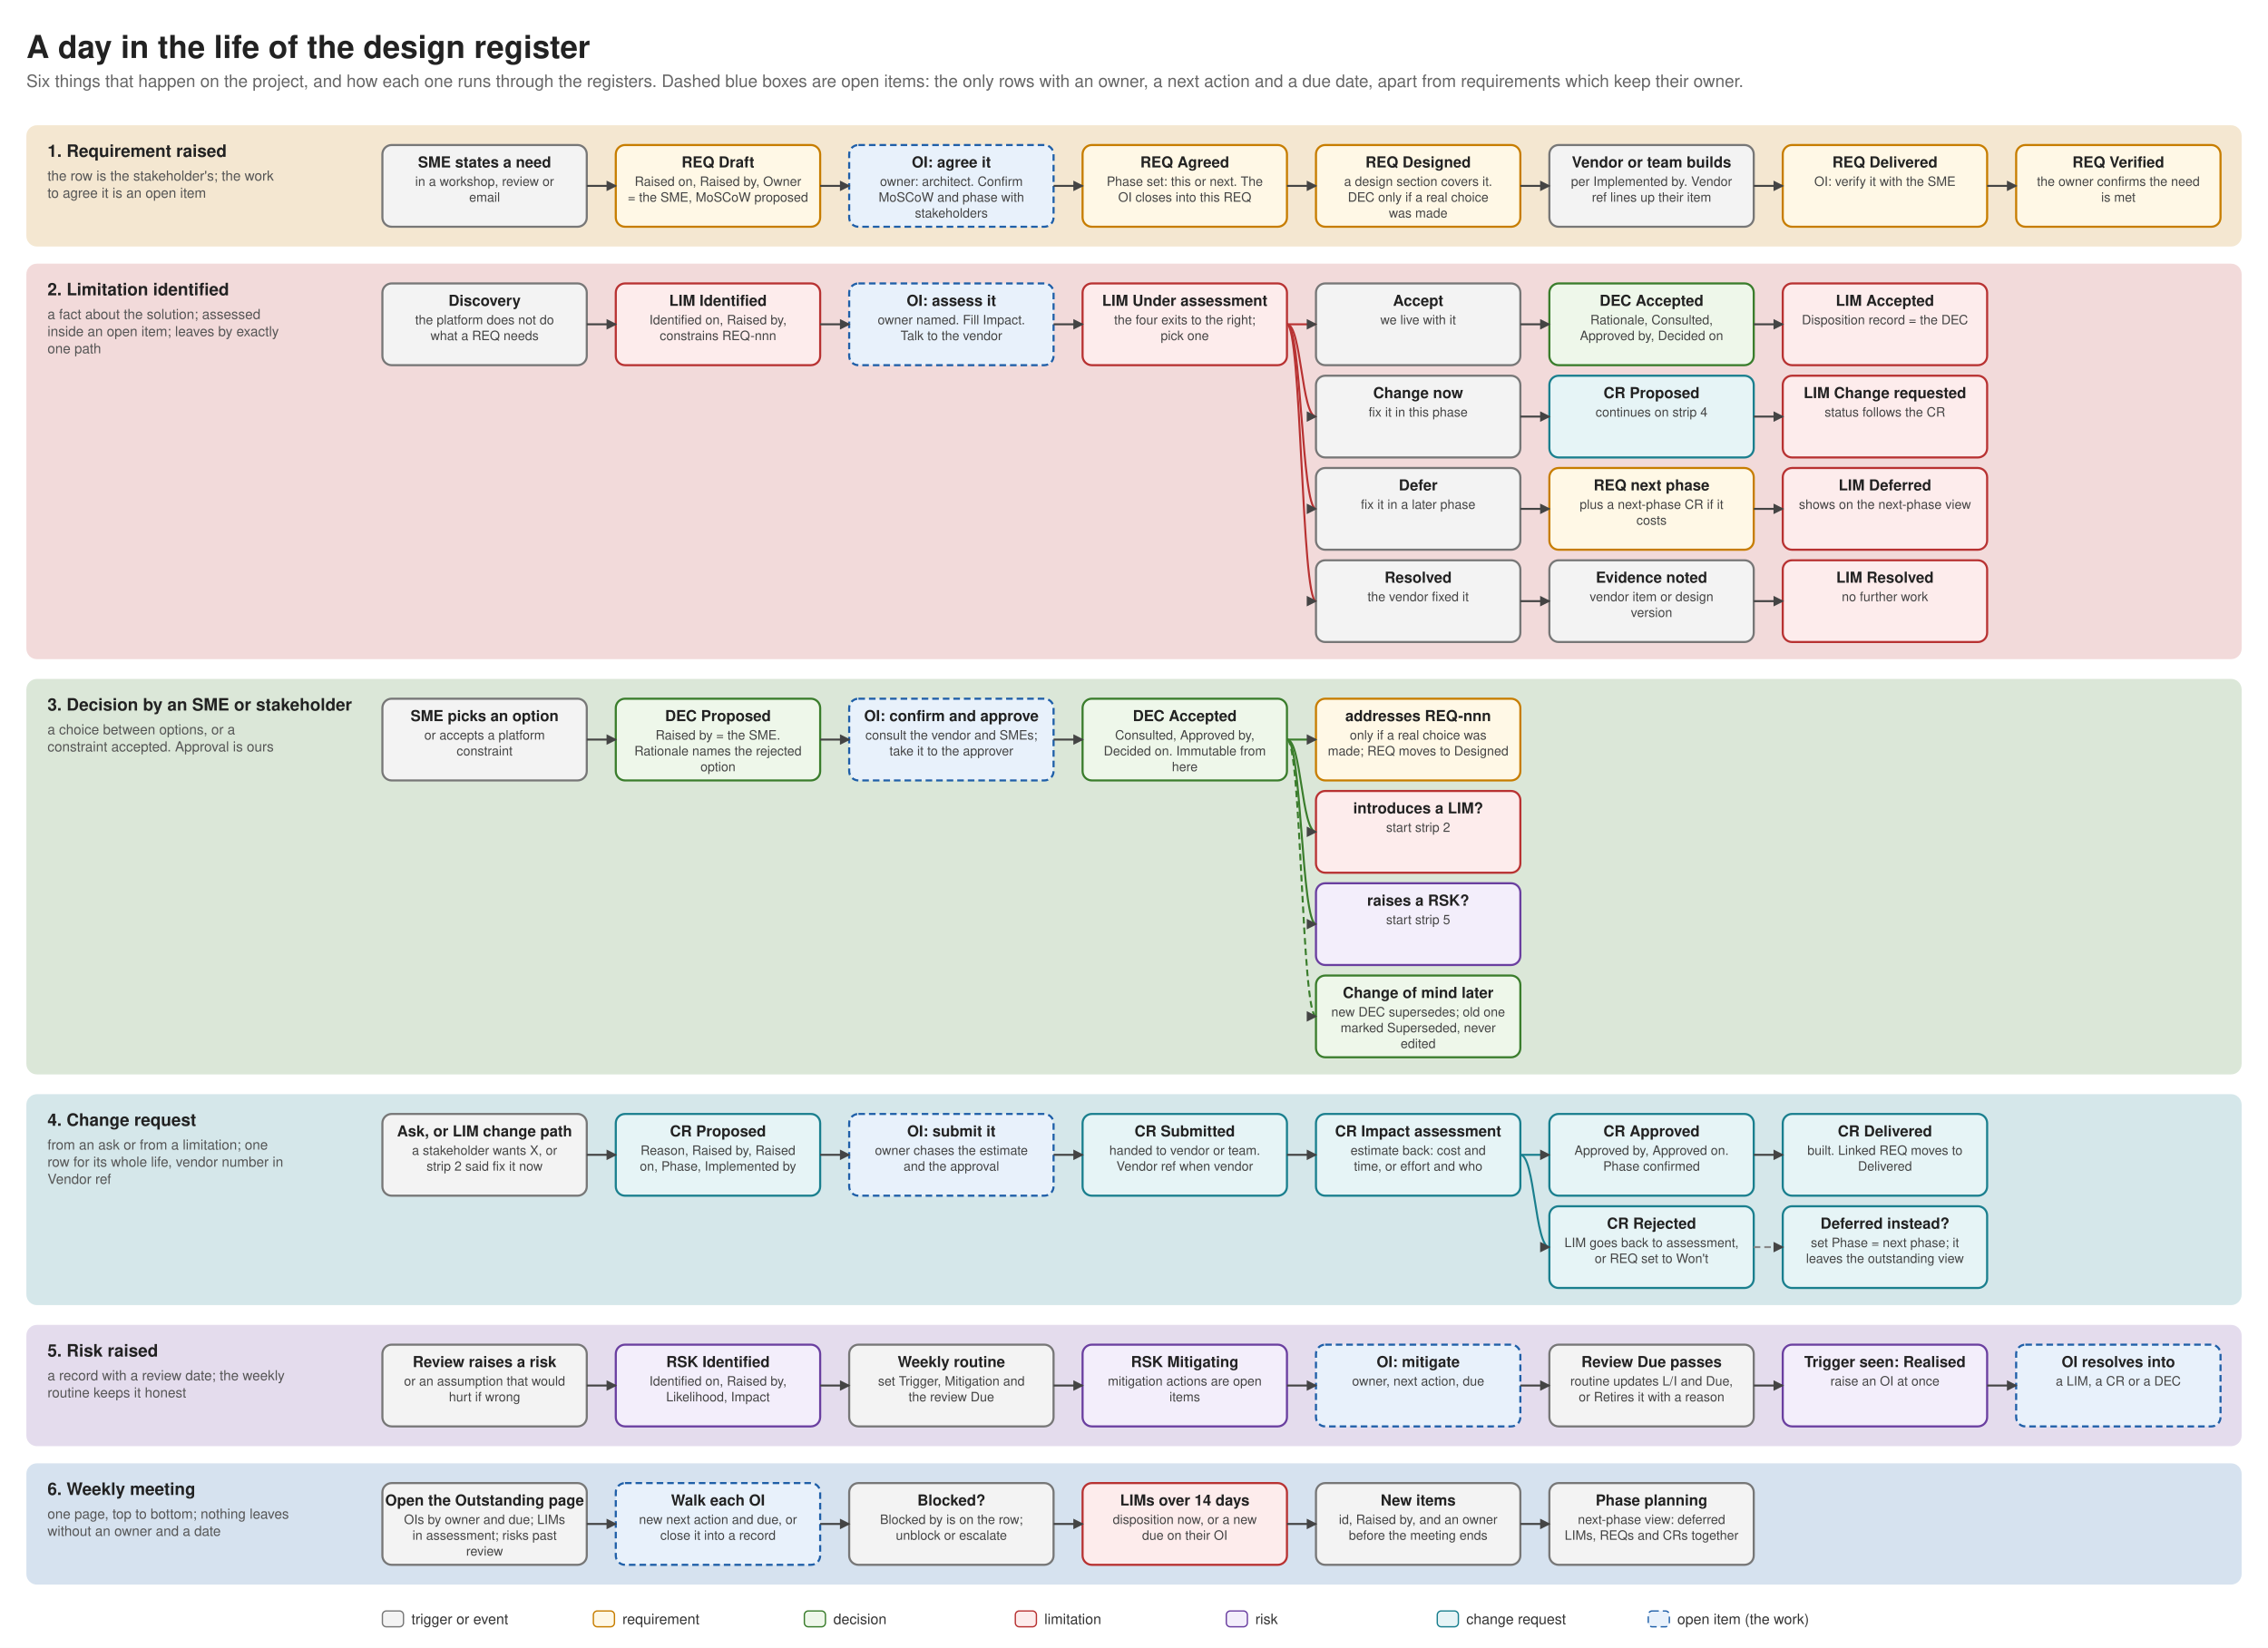
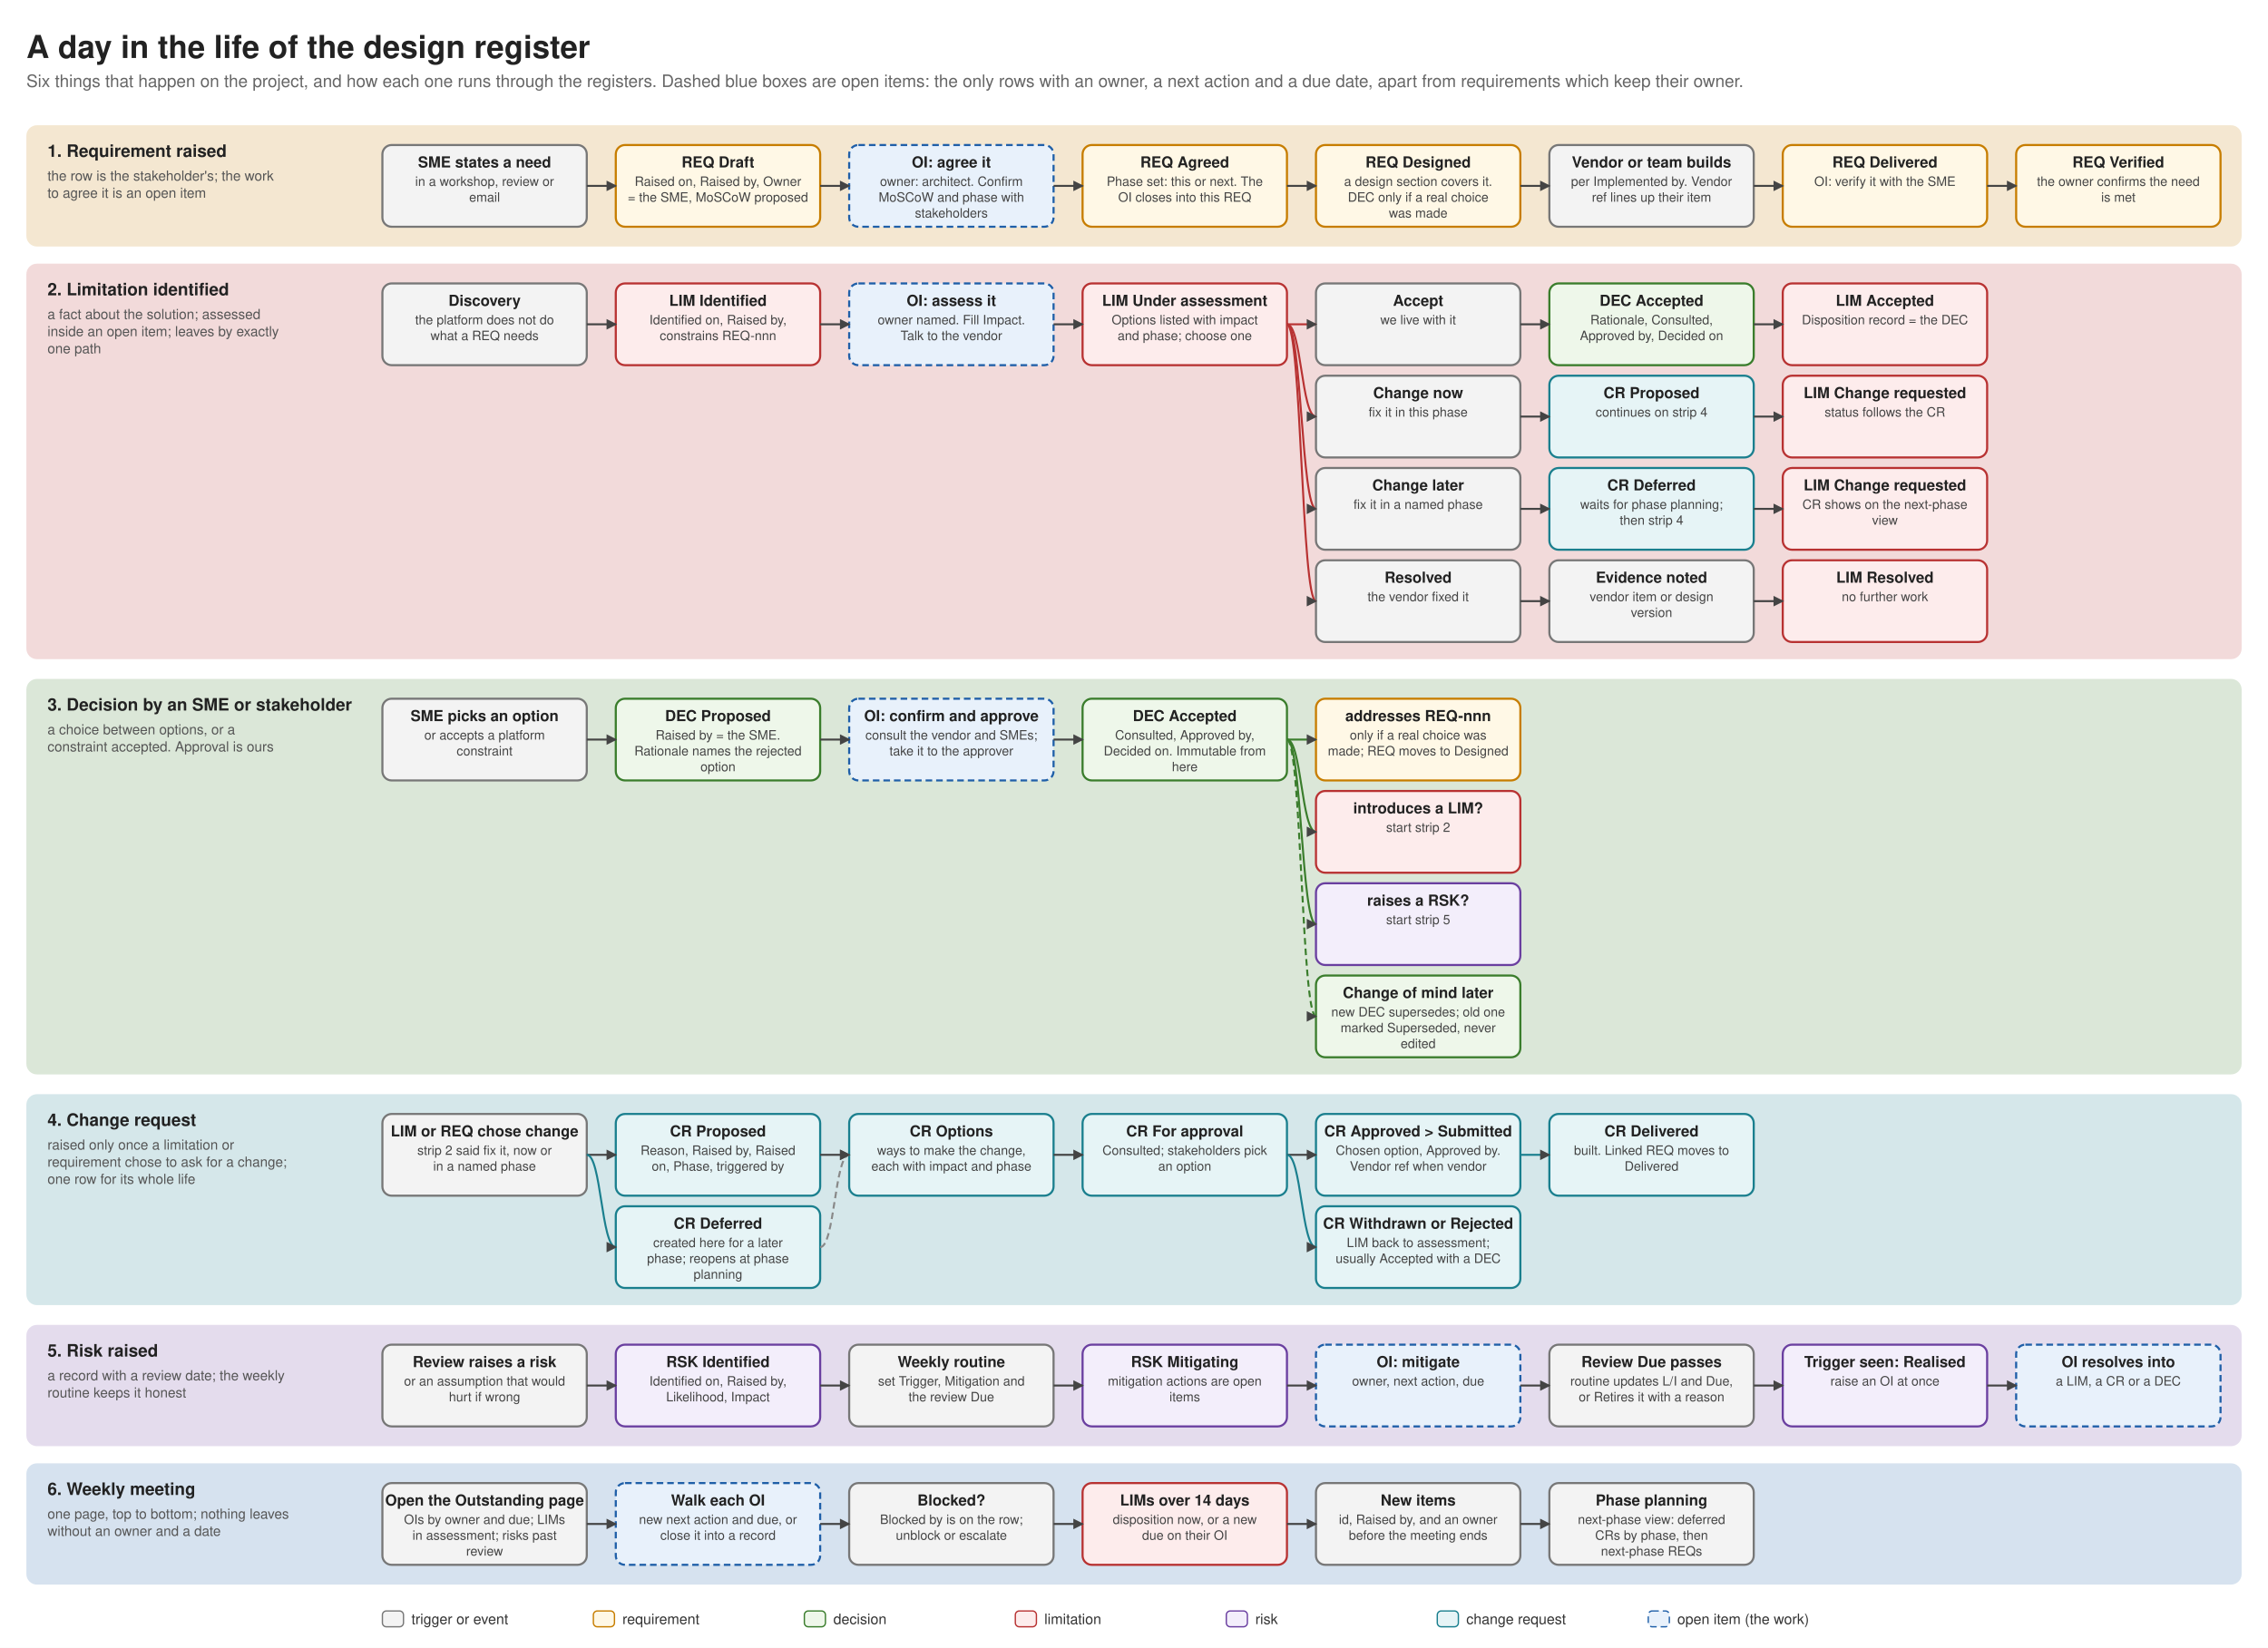
<svg xmlns="http://www.w3.org/2000/svg" width="1720" height="1250" viewBox="0 0 1720 1250" font-family="Helvetica, Arial, sans-serif">
  <defs>
    <marker id="arr" markerWidth="8" markerHeight="8" refX="7" refY="4" orient="auto" markerUnits="userSpaceOnUse">
      <path d="M0,0 L8,4 L0,8 z" fill="#444" />
    </marker>
  </defs>
  <rect width="1720" height="1250" fill="#ffffff" />
  <text x="20" y="44" font-size="24" font-weight="bold" fill="#222">A day in the life of the design register</text>
  <text x="20" y="66" font-size="13" fill="#666">Six things that happen on the project, and how each one runs through the registers. Dashed blue boxes are open items: the only rows with an owner, a next action and a due date, apart from requirements which keep their owner.</text>
  <rect x="20" y="95" width="1680" height="92" rx="8" fill="#c77d00" fill-opacity="0.18" stroke="none" />
  <text x="36" y="119" font-size="13" font-weight="bold" fill="#222">1. Requirement raised</text>
  <text x="36" y="137" font-size="10.5" fill="#555">the row is the stakeholder's; the work</text>
  <text x="36" y="150" font-size="10.5" fill="#555">to agree it is an open item</text>
  <rect x="290" y="110" width="155" height="62" rx="7" fill="#f3f3f3" stroke="#777" stroke-width="1.6" />
  <text x="367.5" y="127" text-anchor="middle" font-size="11.5" font-weight="bold" fill="#222">SME states a need</text>
  <text x="367.5" y="141" text-anchor="middle" font-size="9.8" fill="#444">in a workshop, review or</text>
  <text x="367.5" y="153" text-anchor="middle" font-size="9.8" fill="#444">email</text>
  <rect x="467" y="110" width="155" height="62" rx="7" fill="#fff8e6" stroke="#c77d00" stroke-width="1.6" />
  <text x="544.5" y="127" text-anchor="middle" font-size="11.5" font-weight="bold" fill="#222">REQ Draft</text>
  <text x="544.5" y="141" text-anchor="middle" font-size="9.8" fill="#444">Raised on, Raised by, Owner</text>
  <text x="544.5" y="153" text-anchor="middle" font-size="9.8" fill="#444">= the SME, MoSCoW proposed</text>
  <path d="M445,141.0 L467,141.0" stroke="#444" stroke-width="1.5" fill="none" marker-end="url(#arr)" />
  <rect x="644" y="110" width="155" height="62" rx="7" fill="#e8f1fb" stroke="#1f5fa8" stroke-width="1.6" stroke-dasharray="5,3" />
  <text x="721.5" y="127" text-anchor="middle" font-size="11.5" font-weight="bold" fill="#222">OI: agree it</text>
  <text x="721.5" y="141" text-anchor="middle" font-size="9.8" fill="#444">owner: architect. Confirm</text>
  <text x="721.5" y="153" text-anchor="middle" font-size="9.8" fill="#444">MoSCoW and phase with</text>
  <text x="721.5" y="165" text-anchor="middle" font-size="9.8" fill="#444">stakeholders</text>
  <path d="M622,141.0 L644,141.0" stroke="#444" stroke-width="1.5" fill="none" marker-end="url(#arr)" />
  <rect x="821" y="110" width="155" height="62" rx="7" fill="#fff8e6" stroke="#c77d00" stroke-width="1.6" />
  <text x="898.5" y="127" text-anchor="middle" font-size="11.5" font-weight="bold" fill="#222">REQ Agreed</text>
  <text x="898.5" y="141" text-anchor="middle" font-size="9.8" fill="#444">Phase set: this or next. The</text>
  <text x="898.5" y="153" text-anchor="middle" font-size="9.8" fill="#444">OI closes into this REQ</text>
  <path d="M799,141.0 L821,141.0" stroke="#444" stroke-width="1.5" fill="none" marker-end="url(#arr)" />
  <rect x="998" y="110" width="155" height="62" rx="7" fill="#fff8e6" stroke="#c77d00" stroke-width="1.6" />
  <text x="1075.5" y="127" text-anchor="middle" font-size="11.5" font-weight="bold" fill="#222">REQ Designed</text>
  <text x="1075.5" y="141" text-anchor="middle" font-size="9.8" fill="#444">a design section covers it.</text>
  <text x="1075.5" y="153" text-anchor="middle" font-size="9.8" fill="#444">DEC only if a real choice</text>
  <text x="1075.5" y="165" text-anchor="middle" font-size="9.8" fill="#444">was made</text>
  <path d="M976,141.0 L998,141.0" stroke="#444" stroke-width="1.5" fill="none" marker-end="url(#arr)" />
  <rect x="1175" y="110" width="155" height="62" rx="7" fill="#f3f3f3" stroke="#777" stroke-width="1.6" />
  <text x="1252.5" y="127" text-anchor="middle" font-size="11.5" font-weight="bold" fill="#222">Vendor or team builds</text>
  <text x="1252.5" y="141" text-anchor="middle" font-size="9.8" fill="#444">per Implemented by. Vendor</text>
  <text x="1252.5" y="153" text-anchor="middle" font-size="9.8" fill="#444">ref lines up their item</text>
  <path d="M1153,141.0 L1175,141.0" stroke="#444" stroke-width="1.5" fill="none" marker-end="url(#arr)" />
  <rect x="1352" y="110" width="155" height="62" rx="7" fill="#fff8e6" stroke="#c77d00" stroke-width="1.6" />
  <text x="1429.5" y="127" text-anchor="middle" font-size="11.5" font-weight="bold" fill="#222">REQ Delivered</text>
  <text x="1429.5" y="141" text-anchor="middle" font-size="9.8" fill="#444">OI: verify it with the SME</text>
  <path d="M1330,141.0 L1352,141.0" stroke="#444" stroke-width="1.5" fill="none" marker-end="url(#arr)" />
  <rect x="1529" y="110" width="155" height="62" rx="7" fill="#fff8e6" stroke="#c77d00" stroke-width="1.6" />
  <text x="1606.5" y="127" text-anchor="middle" font-size="11.5" font-weight="bold" fill="#222">REQ Verified</text>
  <text x="1606.5" y="141" text-anchor="middle" font-size="9.8" fill="#444">the owner confirms the need</text>
  <text x="1606.5" y="153" text-anchor="middle" font-size="9.8" fill="#444">is met</text>
  <path d="M1507,141.0 L1529,141.0" stroke="#444" stroke-width="1.5" fill="none" marker-end="url(#arr)" />
  <rect x="20" y="200" width="1680" height="300" rx="8" fill="#b83232" fill-opacity="0.18" stroke="none" />
  <text x="36" y="224" font-size="13" font-weight="bold" fill="#222">2. Limitation identified</text>
  <text x="36" y="242" font-size="10.5" fill="#555">a fact about the solution; assessed</text>
  <text x="36" y="255" font-size="10.5" fill="#555">inside an open item; leaves by exactly</text>
  <text x="36" y="268" font-size="10.5" fill="#555">one path</text>
  <rect x="290" y="215" width="155" height="62" rx="7" fill="#f3f3f3" stroke="#777" stroke-width="1.6" />
  <text x="367.5" y="232" text-anchor="middle" font-size="11.5" font-weight="bold" fill="#222">Discovery</text>
  <text x="367.5" y="246" text-anchor="middle" font-size="9.8" fill="#444">the platform does not do</text>
  <text x="367.5" y="258" text-anchor="middle" font-size="9.8" fill="#444">what a REQ needs</text>
  <rect x="467" y="215" width="155" height="62" rx="7" fill="#fdecec" stroke="#b83232" stroke-width="1.6" />
  <text x="544.5" y="232" text-anchor="middle" font-size="11.5" font-weight="bold" fill="#222">LIM Identified</text>
  <text x="544.5" y="246" text-anchor="middle" font-size="9.8" fill="#444">Identified on, Raised by,</text>
  <text x="544.5" y="258" text-anchor="middle" font-size="9.8" fill="#444">constrains REQ-nnn</text>
  <path d="M445,246.0 L467,246.0" stroke="#444" stroke-width="1.5" fill="none" marker-end="url(#arr)" />
  <rect x="644" y="215" width="155" height="62" rx="7" fill="#e8f1fb" stroke="#1f5fa8" stroke-width="1.6" stroke-dasharray="5,3" />
  <text x="721.5" y="232" text-anchor="middle" font-size="11.5" font-weight="bold" fill="#222">OI: assess it</text>
  <text x="721.5" y="246" text-anchor="middle" font-size="9.8" fill="#444">owner named. Fill Impact.</text>
  <text x="721.5" y="258" text-anchor="middle" font-size="9.8" fill="#444">Talk to the vendor</text>
  <path d="M622,246.0 L644,246.0" stroke="#444" stroke-width="1.5" fill="none" marker-end="url(#arr)" />
  <rect x="821" y="215" width="155" height="62" rx="7" fill="#fdecec" stroke="#b83232" stroke-width="1.6" />
  <text x="898.5" y="232" text-anchor="middle" font-size="11.5" font-weight="bold" fill="#222">LIM Under assessment</text>
-   <text x="898.5" y="246" text-anchor="middle" font-size="9.8" fill="#444">the four exits to the right;</text>
-   <text x="898.5" y="258" text-anchor="middle" font-size="9.8" fill="#444">pick one</text>
+   <text x="898.5" y="246" text-anchor="middle" font-size="9.8" fill="#444">Options listed with impact</text>
+   <text x="898.5" y="258" text-anchor="middle" font-size="9.8" fill="#444">and phase; choose one</text>
  <path d="M799,246.0 L821,246.0" stroke="#444" stroke-width="1.5" fill="none" marker-end="url(#arr)" />
  <rect x="998" y="215" width="155" height="62" rx="7" fill="#f3f3f3" stroke="#777" stroke-width="1.6" />
  <text x="1075.5" y="232" text-anchor="middle" font-size="11.5" font-weight="bold" fill="#222">Accept</text>
  <text x="1075.5" y="246" text-anchor="middle" font-size="9.8" fill="#444">we live with it</text>
  <rect x="1175" y="215" width="155" height="62" rx="7" fill="#eef7ea" stroke="#3a7d2c" stroke-width="1.6" />
  <text x="1252.5" y="232" text-anchor="middle" font-size="11.5" font-weight="bold" fill="#222">DEC Accepted</text>
  <text x="1252.5" y="246" text-anchor="middle" font-size="9.8" fill="#444">Rationale, Consulted,</text>
  <text x="1252.5" y="258" text-anchor="middle" font-size="9.8" fill="#444">Approved by, Decided on</text>
  <rect x="1352" y="215" width="155" height="62" rx="7" fill="#fdecec" stroke="#b83232" stroke-width="1.6" />
  <text x="1429.5" y="232" text-anchor="middle" font-size="11.5" font-weight="bold" fill="#222">LIM Accepted</text>
  <text x="1429.5" y="246" text-anchor="middle" font-size="9.8" fill="#444">Disposition record = the DEC</text>
  <path d="M976,246.0 L998,246.0" stroke="#b83232" stroke-width="1.5" fill="none" marker-end="url(#arr)" />
  <path d="M1153,246.0 L1175,246.0" stroke="#444" stroke-width="1.5" fill="none" marker-end="url(#arr)" />
  <path d="M1330,246.0 L1352,246.0" stroke="#444" stroke-width="1.5" fill="none" marker-end="url(#arr)" />
  <rect x="998" y="285" width="155" height="62" rx="7" fill="#f3f3f3" stroke="#777" stroke-width="1.6" />
  <text x="1075.5" y="302" text-anchor="middle" font-size="11.5" font-weight="bold" fill="#222">Change now</text>
  <text x="1075.5" y="316" text-anchor="middle" font-size="9.8" fill="#444">fix it in this phase</text>
  <rect x="1175" y="285" width="155" height="62" rx="7" fill="#e6f4f6" stroke="#1a7f8e" stroke-width="1.6" />
  <text x="1252.5" y="302" text-anchor="middle" font-size="11.5" font-weight="bold" fill="#222">CR Proposed</text>
  <text x="1252.5" y="316" text-anchor="middle" font-size="9.8" fill="#444">continues on strip 4</text>
  <rect x="1352" y="285" width="155" height="62" rx="7" fill="#fdecec" stroke="#b83232" stroke-width="1.6" />
  <text x="1429.5" y="302" text-anchor="middle" font-size="11.5" font-weight="bold" fill="#222">LIM Change requested</text>
  <text x="1429.5" y="316" text-anchor="middle" font-size="9.8" fill="#444">status follows the CR</text>
  <path d="M976,246.0 C987.0,246.0 987.0,316.0 998,316.0" stroke="#b83232" stroke-width="1.5" fill="none" marker-end="url(#arr)" />
  <path d="M1153,316.0 L1175,316.0" stroke="#444" stroke-width="1.5" fill="none" marker-end="url(#arr)" />
  <path d="M1330,316.0 L1352,316.0" stroke="#444" stroke-width="1.5" fill="none" marker-end="url(#arr)" />
  <rect x="998" y="355" width="155" height="62" rx="7" fill="#f3f3f3" stroke="#777" stroke-width="1.6" />
-   <text x="1075.5" y="372" text-anchor="middle" font-size="11.5" font-weight="bold" fill="#222">Defer</text>
-   <text x="1075.5" y="386" text-anchor="middle" font-size="9.8" fill="#444">fix it in a later phase</text>
-   <rect x="1175" y="355" width="155" height="62" rx="7" fill="#fff8e6" stroke="#c77d00" stroke-width="1.6" />
-   <text x="1252.5" y="372" text-anchor="middle" font-size="11.5" font-weight="bold" fill="#222">REQ next phase</text>
-   <text x="1252.5" y="386" text-anchor="middle" font-size="9.8" fill="#444">plus a next-phase CR if it</text>
-   <text x="1252.5" y="398" text-anchor="middle" font-size="9.8" fill="#444">costs</text>
+   <text x="1075.5" y="372" text-anchor="middle" font-size="11.5" font-weight="bold" fill="#222">Change later</text>
+   <text x="1075.5" y="386" text-anchor="middle" font-size="9.8" fill="#444">fix it in a named phase</text>
+   <rect x="1175" y="355" width="155" height="62" rx="7" fill="#e6f4f6" stroke="#1a7f8e" stroke-width="1.6" />
+   <text x="1252.5" y="372" text-anchor="middle" font-size="11.5" font-weight="bold" fill="#222">CR Deferred</text>
+   <text x="1252.5" y="386" text-anchor="middle" font-size="9.8" fill="#444">waits for phase planning;</text>
+   <text x="1252.5" y="398" text-anchor="middle" font-size="9.8" fill="#444">then strip 4</text>
  <rect x="1352" y="355" width="155" height="62" rx="7" fill="#fdecec" stroke="#b83232" stroke-width="1.6" />
-   <text x="1429.5" y="372" text-anchor="middle" font-size="11.5" font-weight="bold" fill="#222">LIM Deferred</text>
-   <text x="1429.5" y="386" text-anchor="middle" font-size="9.8" fill="#444">shows on the next-phase view</text>
+   <text x="1429.5" y="372" text-anchor="middle" font-size="11.5" font-weight="bold" fill="#222">LIM Change requested</text>
+   <text x="1429.5" y="386" text-anchor="middle" font-size="9.8" fill="#444">CR shows on the next-phase</text>
+   <text x="1429.5" y="398" text-anchor="middle" font-size="9.8" fill="#444">view</text>
  <path d="M976,246.0 C987.0,246.0 987.0,386.0 998,386.0" stroke="#b83232" stroke-width="1.5" fill="none" marker-end="url(#arr)" />
  <path d="M1153,386.0 L1175,386.0" stroke="#444" stroke-width="1.5" fill="none" marker-end="url(#arr)" />
  <path d="M1330,386.0 L1352,386.0" stroke="#444" stroke-width="1.5" fill="none" marker-end="url(#arr)" />
  <rect x="998" y="425" width="155" height="62" rx="7" fill="#f3f3f3" stroke="#777" stroke-width="1.6" />
  <text x="1075.5" y="442" text-anchor="middle" font-size="11.5" font-weight="bold" fill="#222">Resolved</text>
  <text x="1075.5" y="456" text-anchor="middle" font-size="9.8" fill="#444">the vendor fixed it</text>
  <rect x="1175" y="425" width="155" height="62" rx="7" fill="#f3f3f3" stroke="#777" stroke-width="1.6" />
  <text x="1252.5" y="442" text-anchor="middle" font-size="11.5" font-weight="bold" fill="#222">Evidence noted</text>
  <text x="1252.5" y="456" text-anchor="middle" font-size="9.8" fill="#444">vendor item or design</text>
  <text x="1252.5" y="468" text-anchor="middle" font-size="9.8" fill="#444">version</text>
  <rect x="1352" y="425" width="155" height="62" rx="7" fill="#fdecec" stroke="#b83232" stroke-width="1.6" />
  <text x="1429.5" y="442" text-anchor="middle" font-size="11.5" font-weight="bold" fill="#222">LIM Resolved</text>
  <text x="1429.5" y="456" text-anchor="middle" font-size="9.8" fill="#444">no further work</text>
  <path d="M976,246.0 C987.0,246.0 987.0,456.0 998,456.0" stroke="#b83232" stroke-width="1.5" fill="none" marker-end="url(#arr)" />
  <path d="M1153,456.0 L1175,456.0" stroke="#444" stroke-width="1.5" fill="none" marker-end="url(#arr)" />
  <path d="M1330,456.0 L1352,456.0" stroke="#444" stroke-width="1.5" fill="none" marker-end="url(#arr)" />
  <rect x="20" y="515" width="1680" height="300" rx="8" fill="#3a7d2c" fill-opacity="0.18" stroke="none" />
  <text x="36" y="539" font-size="13" font-weight="bold" fill="#222">3. Decision by an SME or stakeholder</text>
  <text x="36" y="557" font-size="10.5" fill="#555">a choice between options, or a</text>
  <text x="36" y="570" font-size="10.5" fill="#555">constraint accepted. Approval is ours</text>
  <rect x="290" y="530" width="155" height="62" rx="7" fill="#f3f3f3" stroke="#777" stroke-width="1.6" />
  <text x="367.5" y="547" text-anchor="middle" font-size="11.5" font-weight="bold" fill="#222">SME picks an option</text>
  <text x="367.5" y="561" text-anchor="middle" font-size="9.8" fill="#444">or accepts a platform</text>
  <text x="367.5" y="573" text-anchor="middle" font-size="9.8" fill="#444">constraint</text>
  <rect x="467" y="530" width="155" height="62" rx="7" fill="#eef7ea" stroke="#3a7d2c" stroke-width="1.6" />
  <text x="544.5" y="547" text-anchor="middle" font-size="11.5" font-weight="bold" fill="#222">DEC Proposed</text>
  <text x="544.5" y="561" text-anchor="middle" font-size="9.8" fill="#444">Raised by = the SME.</text>
  <text x="544.5" y="573" text-anchor="middle" font-size="9.8" fill="#444">Rationale names the rejected</text>
  <text x="544.5" y="585" text-anchor="middle" font-size="9.8" fill="#444">option</text>
  <path d="M445,561.0 L467,561.0" stroke="#444" stroke-width="1.5" fill="none" marker-end="url(#arr)" />
  <rect x="644" y="530" width="155" height="62" rx="7" fill="#e8f1fb" stroke="#1f5fa8" stroke-width="1.6" stroke-dasharray="5,3" />
  <text x="721.5" y="547" text-anchor="middle" font-size="11.5" font-weight="bold" fill="#222">OI: confirm and approve</text>
  <text x="721.5" y="561" text-anchor="middle" font-size="9.8" fill="#444">consult the vendor and SMEs;</text>
  <text x="721.5" y="573" text-anchor="middle" font-size="9.8" fill="#444">take it to the approver</text>
  <path d="M622,561.0 L644,561.0" stroke="#444" stroke-width="1.5" fill="none" marker-end="url(#arr)" />
  <rect x="821" y="530" width="155" height="62" rx="7" fill="#eef7ea" stroke="#3a7d2c" stroke-width="1.6" />
  <text x="898.5" y="547" text-anchor="middle" font-size="11.5" font-weight="bold" fill="#222">DEC Accepted</text>
  <text x="898.5" y="561" text-anchor="middle" font-size="9.8" fill="#444">Consulted, Approved by,</text>
  <text x="898.5" y="573" text-anchor="middle" font-size="9.8" fill="#444">Decided on. Immutable from</text>
  <text x="898.5" y="585" text-anchor="middle" font-size="9.8" fill="#444">here</text>
  <path d="M799,561.0 L821,561.0" stroke="#444" stroke-width="1.5" fill="none" marker-end="url(#arr)" />
  <rect x="998" y="530" width="155" height="62" rx="7" fill="#fff8e6" stroke="#c77d00" stroke-width="1.6" />
  <text x="1075.5" y="547" text-anchor="middle" font-size="11.5" font-weight="bold" fill="#222">addresses REQ-nnn</text>
  <text x="1075.5" y="561" text-anchor="middle" font-size="9.8" fill="#444">only if a real choice was</text>
  <text x="1075.5" y="573" text-anchor="middle" font-size="9.8" fill="#444">made; REQ moves to Designed</text>
  <path d="M976,561.0 L998,561.0" stroke="#3a7d2c" stroke-width="1.5" fill="none" marker-end="url(#arr)" />
  <rect x="998" y="600" width="155" height="62" rx="7" fill="#fdecec" stroke="#b83232" stroke-width="1.6" />
  <text x="1075.5" y="617" text-anchor="middle" font-size="11.5" font-weight="bold" fill="#222">introduces a LIM?</text>
  <text x="1075.5" y="631" text-anchor="middle" font-size="9.8" fill="#444">start strip 2</text>
  <path d="M976,561.0 C987.0,561.0 987.0,631.0 998,631.0" stroke="#3a7d2c" stroke-width="1.5" fill="none" marker-end="url(#arr)" />
  <rect x="998" y="670" width="155" height="62" rx="7" fill="#f3eefb" stroke="#6a3fa0" stroke-width="1.6" />
  <text x="1075.5" y="687" text-anchor="middle" font-size="11.5" font-weight="bold" fill="#222">raises a RSK?</text>
  <text x="1075.5" y="701" text-anchor="middle" font-size="9.8" fill="#444">start strip 5</text>
  <path d="M976,561.0 C987.0,561.0 987.0,701.0 998,701.0" stroke="#3a7d2c" stroke-width="1.5" fill="none" marker-end="url(#arr)" />
  <rect x="998" y="740" width="155" height="62" rx="7" fill="#eef7ea" stroke="#3a7d2c" stroke-width="1.6" />
  <text x="1075.5" y="757" text-anchor="middle" font-size="11.5" font-weight="bold" fill="#222">Change of mind later</text>
  <text x="1075.5" y="771" text-anchor="middle" font-size="9.8" fill="#444">new DEC supersedes; old one</text>
  <text x="1075.5" y="783" text-anchor="middle" font-size="9.8" fill="#444">marked Superseded, never</text>
  <text x="1075.5" y="795" text-anchor="middle" font-size="9.8" fill="#444">edited</text>
  <path d="M976,561.0 C987.0,561.0 987.0,771.0 998,771.0" stroke="#3a7d2c" stroke-width="1.5" fill="none" stroke-dasharray="5,3" marker-end="url(#arr)" />
  <rect x="20" y="830" width="1680" height="160" rx="8" fill="#1a7f8e" fill-opacity="0.18" stroke="none" />
  <text x="36" y="854" font-size="13" font-weight="bold" fill="#222">4. Change request</text>
-   <text x="36" y="872" font-size="10.5" fill="#555">from an ask or from a limitation; one</text>
-   <text x="36" y="885" font-size="10.5" fill="#555">row for its whole life, vendor number in</text>
-   <text x="36" y="898" font-size="10.5" fill="#555">Vendor ref</text>
+   <text x="36" y="872" font-size="10.5" fill="#555">raised only once a limitation or</text>
+   <text x="36" y="885" font-size="10.5" fill="#555">requirement chose to ask for a change;</text>
+   <text x="36" y="898" font-size="10.5" fill="#555">one row for its whole life</text>
  <rect x="290" y="845" width="155" height="62" rx="7" fill="#f3f3f3" stroke="#777" stroke-width="1.6" />
-   <text x="367.5" y="862" text-anchor="middle" font-size="11.5" font-weight="bold" fill="#222">Ask, or LIM change path</text>
-   <text x="367.5" y="876" text-anchor="middle" font-size="9.8" fill="#444">a stakeholder wants X, or</text>
-   <text x="367.5" y="888" text-anchor="middle" font-size="9.8" fill="#444">strip 2 said fix it now</text>
+   <text x="367.5" y="862" text-anchor="middle" font-size="11.5" font-weight="bold" fill="#222">LIM or REQ chose change</text>
+   <text x="367.5" y="876" text-anchor="middle" font-size="9.8" fill="#444">strip 2 said fix it, now or</text>
+   <text x="367.5" y="888" text-anchor="middle" font-size="9.8" fill="#444">in a named phase</text>
  <rect x="467" y="845" width="155" height="62" rx="7" fill="#e6f4f6" stroke="#1a7f8e" stroke-width="1.6" />
  <text x="544.5" y="862" text-anchor="middle" font-size="11.5" font-weight="bold" fill="#222">CR Proposed</text>
  <text x="544.5" y="876" text-anchor="middle" font-size="9.8" fill="#444">Reason, Raised by, Raised</text>
-   <text x="544.5" y="888" text-anchor="middle" font-size="9.8" fill="#444">on, Phase, Implemented by</text>
+   <text x="544.5" y="888" text-anchor="middle" font-size="9.8" fill="#444">on, Phase, triggered by</text>
  <path d="M445,876.0 L467,876.0" stroke="#444" stroke-width="1.5" fill="none" marker-end="url(#arr)" />
-   <rect x="644" y="845" width="155" height="62" rx="7" fill="#e8f1fb" stroke="#1f5fa8" stroke-width="1.6" stroke-dasharray="5,3" />
-   <text x="721.5" y="862" text-anchor="middle" font-size="11.5" font-weight="bold" fill="#222">OI: submit it</text>
-   <text x="721.5" y="876" text-anchor="middle" font-size="9.8" fill="#444">owner chases the estimate</text>
-   <text x="721.5" y="888" text-anchor="middle" font-size="9.8" fill="#444">and the approval</text>
+   <rect x="644" y="845" width="155" height="62" rx="7" fill="#e6f4f6" stroke="#1a7f8e" stroke-width="1.6" />
+   <text x="721.5" y="862" text-anchor="middle" font-size="11.5" font-weight="bold" fill="#222">CR Options</text>
+   <text x="721.5" y="876" text-anchor="middle" font-size="9.8" fill="#444">ways to make the change,</text>
+   <text x="721.5" y="888" text-anchor="middle" font-size="9.8" fill="#444">each with impact and phase</text>
  <path d="M622,876.0 L644,876.0" stroke="#444" stroke-width="1.5" fill="none" marker-end="url(#arr)" />
  <rect x="821" y="845" width="155" height="62" rx="7" fill="#e6f4f6" stroke="#1a7f8e" stroke-width="1.6" />
-   <text x="898.5" y="862" text-anchor="middle" font-size="11.5" font-weight="bold" fill="#222">CR Submitted</text>
-   <text x="898.5" y="876" text-anchor="middle" font-size="9.8" fill="#444">handed to vendor or team.</text>
-   <text x="898.5" y="888" text-anchor="middle" font-size="9.8" fill="#444">Vendor ref when vendor</text>
+   <text x="898.5" y="862" text-anchor="middle" font-size="11.5" font-weight="bold" fill="#222">CR For approval</text>
+   <text x="898.5" y="876" text-anchor="middle" font-size="9.8" fill="#444">Consulted; stakeholders pick</text>
+   <text x="898.5" y="888" text-anchor="middle" font-size="9.8" fill="#444">an option</text>
  <path d="M799,876.0 L821,876.0" stroke="#444" stroke-width="1.5" fill="none" marker-end="url(#arr)" />
  <rect x="998" y="845" width="155" height="62" rx="7" fill="#e6f4f6" stroke="#1a7f8e" stroke-width="1.6" />
-   <text x="1075.5" y="862" text-anchor="middle" font-size="11.5" font-weight="bold" fill="#222">CR Impact assessment</text>
-   <text x="1075.5" y="876" text-anchor="middle" font-size="9.8" fill="#444">estimate back: cost and</text>
-   <text x="1075.5" y="888" text-anchor="middle" font-size="9.8" fill="#444">time, or effort and who</text>
+   <text x="1075.5" y="862" text-anchor="middle" font-size="11.5" font-weight="bold" fill="#222">CR Approved &gt; Submitted</text>
+   <text x="1075.5" y="876" text-anchor="middle" font-size="9.8" fill="#444">Chosen option, Approved by.</text>
+   <text x="1075.5" y="888" text-anchor="middle" font-size="9.8" fill="#444">Vendor ref when vendor</text>
  <path d="M976,876.0 L998,876.0" stroke="#444" stroke-width="1.5" fill="none" marker-end="url(#arr)" />
  <rect x="1175" y="845" width="155" height="62" rx="7" fill="#e6f4f6" stroke="#1a7f8e" stroke-width="1.6" />
-   <text x="1252.5" y="862" text-anchor="middle" font-size="11.5" font-weight="bold" fill="#222">CR Approved</text>
-   <text x="1252.5" y="876" text-anchor="middle" font-size="9.8" fill="#444">Approved by, Approved on.</text>
-   <text x="1252.5" y="888" text-anchor="middle" font-size="9.8" fill="#444">Phase confirmed</text>
+   <text x="1252.5" y="862" text-anchor="middle" font-size="11.5" font-weight="bold" fill="#222">CR Delivered</text>
+   <text x="1252.5" y="876" text-anchor="middle" font-size="9.8" fill="#444">built. Linked REQ moves to</text>
+   <text x="1252.5" y="888" text-anchor="middle" font-size="9.8" fill="#444">Delivered</text>
  <path d="M1153,876.0 L1175,876.0" stroke="#1a7f8e" stroke-width="1.5" fill="none" marker-end="url(#arr)" />
-   <rect x="1352" y="845" width="155" height="62" rx="7" fill="#e6f4f6" stroke="#1a7f8e" stroke-width="1.6" />
-   <text x="1429.5" y="862" text-anchor="middle" font-size="11.5" font-weight="bold" fill="#222">CR Delivered</text>
-   <text x="1429.5" y="876" text-anchor="middle" font-size="9.8" fill="#444">built. Linked REQ moves to</text>
-   <text x="1429.5" y="888" text-anchor="middle" font-size="9.8" fill="#444">Delivered</text>
-   <path d="M1330,876.0 L1352,876.0" stroke="#444" stroke-width="1.5" fill="none" marker-end="url(#arr)" />
-   <rect x="1175" y="915" width="155" height="62" rx="7" fill="#e6f4f6" stroke="#1a7f8e" stroke-width="1.6" />
-   <text x="1252.5" y="932" text-anchor="middle" font-size="11.5" font-weight="bold" fill="#222">CR Rejected</text>
-   <text x="1252.5" y="946" text-anchor="middle" font-size="9.8" fill="#444">LIM goes back to assessment,</text>
-   <text x="1252.5" y="958" text-anchor="middle" font-size="9.8" fill="#444">or REQ set to Won't</text>
-   <path d="M1153,876.0 C1164.0,876.0 1164.0,946.0 1175,946.0" stroke="#1a7f8e" stroke-width="1.5" fill="none" marker-end="url(#arr)" />
-   <rect x="1352" y="915" width="155" height="62" rx="7" fill="#e6f4f6" stroke="#1a7f8e" stroke-width="1.6" />
-   <text x="1429.5" y="932" text-anchor="middle" font-size="11.5" font-weight="bold" fill="#222">Deferred instead?</text>
-   <text x="1429.5" y="946" text-anchor="middle" font-size="9.8" fill="#444">set Phase = next phase; it</text>
-   <text x="1429.5" y="958" text-anchor="middle" font-size="9.8" fill="#444">leaves the outstanding view</text>
-   <path d="M1330,946.0 L1352,946.0" stroke="#888" stroke-width="1.5" fill="none" stroke-dasharray="5,3" marker-end="url(#arr)" />
+   <rect x="467" y="915" width="155" height="62" rx="7" fill="#e6f4f6" stroke="#1a7f8e" stroke-width="1.6" />
+   <text x="544.5" y="932" text-anchor="middle" font-size="11.5" font-weight="bold" fill="#222">CR Deferred</text>
+   <text x="544.5" y="946" text-anchor="middle" font-size="9.8" fill="#444">created here for a later</text>
+   <text x="544.5" y="958" text-anchor="middle" font-size="9.8" fill="#444">phase; reopens at phase</text>
+   <text x="544.5" y="970" text-anchor="middle" font-size="9.8" fill="#444">planning</text>
+   <path d="M445,876.0 C456.0,876.0 456.0,946.0 467,946.0" stroke="#1a7f8e" stroke-width="1.5" fill="none" marker-end="url(#arr)" />
+   <path d="M622,946.0 C633.0,946.0 633.0,876.0 644,876.0" stroke="#888" stroke-width="1.5" fill="none" stroke-dasharray="5,3" marker-end="url(#arr)" />
+   <rect x="998" y="915" width="155" height="62" rx="7" fill="#e6f4f6" stroke="#1a7f8e" stroke-width="1.6" />
+   <text x="1075.5" y="932" text-anchor="middle" font-size="11.5" font-weight="bold" fill="#222">CR Withdrawn or Rejected</text>
+   <text x="1075.5" y="946" text-anchor="middle" font-size="9.8" fill="#444">LIM back to assessment;</text>
+   <text x="1075.5" y="958" text-anchor="middle" font-size="9.8" fill="#444">usually Accepted with a DEC</text>
+   <path d="M976,876.0 C987.0,876.0 987.0,946.0 998,946.0" stroke="#1a7f8e" stroke-width="1.5" fill="none" marker-end="url(#arr)" />
  <rect x="20" y="1005" width="1680" height="92" rx="8" fill="#6a3fa0" fill-opacity="0.18" stroke="none" />
  <text x="36" y="1029" font-size="13" font-weight="bold" fill="#222">5. Risk raised</text>
  <text x="36" y="1047" font-size="10.5" fill="#555">a record with a review date; the weekly</text>
  <text x="36" y="1060" font-size="10.5" fill="#555">routine keeps it honest</text>
  <rect x="290" y="1020" width="155" height="62" rx="7" fill="#f3f3f3" stroke="#777" stroke-width="1.6" />
  <text x="367.5" y="1037" text-anchor="middle" font-size="11.5" font-weight="bold" fill="#222">Review raises a risk</text>
  <text x="367.5" y="1051" text-anchor="middle" font-size="9.8" fill="#444">or an assumption that would</text>
  <text x="367.5" y="1063" text-anchor="middle" font-size="9.8" fill="#444">hurt if wrong</text>
  <rect x="467" y="1020" width="155" height="62" rx="7" fill="#f3eefb" stroke="#6a3fa0" stroke-width="1.6" />
  <text x="544.5" y="1037" text-anchor="middle" font-size="11.5" font-weight="bold" fill="#222">RSK Identified</text>
  <text x="544.5" y="1051" text-anchor="middle" font-size="9.8" fill="#444">Identified on, Raised by,</text>
  <text x="544.5" y="1063" text-anchor="middle" font-size="9.8" fill="#444">Likelihood, Impact</text>
  <path d="M445,1051.0 L467,1051.0" stroke="#444" stroke-width="1.5" fill="none" marker-end="url(#arr)" />
  <rect x="644" y="1020" width="155" height="62" rx="7" fill="#f3f3f3" stroke="#777" stroke-width="1.6" />
  <text x="721.5" y="1037" text-anchor="middle" font-size="11.5" font-weight="bold" fill="#222">Weekly routine</text>
  <text x="721.5" y="1051" text-anchor="middle" font-size="9.8" fill="#444">set Trigger, Mitigation and</text>
  <text x="721.5" y="1063" text-anchor="middle" font-size="9.8" fill="#444">the review Due</text>
  <path d="M622,1051.0 L644,1051.0" stroke="#444" stroke-width="1.5" fill="none" marker-end="url(#arr)" />
  <rect x="821" y="1020" width="155" height="62" rx="7" fill="#f3eefb" stroke="#6a3fa0" stroke-width="1.6" />
  <text x="898.5" y="1037" text-anchor="middle" font-size="11.5" font-weight="bold" fill="#222">RSK Mitigating</text>
  <text x="898.5" y="1051" text-anchor="middle" font-size="9.8" fill="#444">mitigation actions are open</text>
  <text x="898.5" y="1063" text-anchor="middle" font-size="9.8" fill="#444">items</text>
  <path d="M799,1051.0 L821,1051.0" stroke="#444" stroke-width="1.5" fill="none" marker-end="url(#arr)" />
  <rect x="998" y="1020" width="155" height="62" rx="7" fill="#e8f1fb" stroke="#1f5fa8" stroke-width="1.6" stroke-dasharray="5,3" />
  <text x="1075.5" y="1037" text-anchor="middle" font-size="11.5" font-weight="bold" fill="#222">OI: mitigate</text>
  <text x="1075.5" y="1051" text-anchor="middle" font-size="9.8" fill="#444">owner, next action, due</text>
  <path d="M976,1051.0 L998,1051.0" stroke="#444" stroke-width="1.5" fill="none" marker-end="url(#arr)" />
  <rect x="1175" y="1020" width="155" height="62" rx="7" fill="#f3f3f3" stroke="#777" stroke-width="1.6" />
  <text x="1252.5" y="1037" text-anchor="middle" font-size="11.5" font-weight="bold" fill="#222">Review Due passes</text>
  <text x="1252.5" y="1051" text-anchor="middle" font-size="9.8" fill="#444">routine updates L/I and Due,</text>
  <text x="1252.5" y="1063" text-anchor="middle" font-size="9.8" fill="#444">or Retires it with a reason</text>
  <path d="M1153,1051.0 L1175,1051.0" stroke="#444" stroke-width="1.5" fill="none" marker-end="url(#arr)" />
  <rect x="1352" y="1020" width="155" height="62" rx="7" fill="#f3eefb" stroke="#6a3fa0" stroke-width="1.6" />
  <text x="1429.5" y="1037" text-anchor="middle" font-size="11.5" font-weight="bold" fill="#222">Trigger seen: Realised</text>
  <text x="1429.5" y="1051" text-anchor="middle" font-size="9.8" fill="#444">raise an OI at once</text>
  <path d="M1330,1051.0 L1352,1051.0" stroke="#444" stroke-width="1.5" fill="none" marker-end="url(#arr)" />
  <rect x="1529" y="1020" width="155" height="62" rx="7" fill="#e8f1fb" stroke="#1f5fa8" stroke-width="1.6" stroke-dasharray="5,3" />
  <text x="1606.5" y="1037" text-anchor="middle" font-size="11.5" font-weight="bold" fill="#222">OI resolves into</text>
  <text x="1606.5" y="1051" text-anchor="middle" font-size="9.8" fill="#444">a LIM, a CR or a DEC</text>
  <path d="M1507,1051.0 L1529,1051.0" stroke="#444" stroke-width="1.5" fill="none" marker-end="url(#arr)" />
  <rect x="20" y="1110" width="1680" height="92" rx="8" fill="#1f5fa8" fill-opacity="0.18" stroke="none" />
  <text x="36" y="1134" font-size="13" font-weight="bold" fill="#222">6. Weekly meeting</text>
  <text x="36" y="1152" font-size="10.5" fill="#555">one page, top to bottom; nothing leaves</text>
  <text x="36" y="1165" font-size="10.5" fill="#555">without an owner and a date</text>
  <rect x="290" y="1125" width="155" height="62" rx="7" fill="#f3f3f3" stroke="#777" stroke-width="1.6" />
  <text x="367.5" y="1142" text-anchor="middle" font-size="11.5" font-weight="bold" fill="#222">Open the Outstanding page</text>
  <text x="367.5" y="1156" text-anchor="middle" font-size="9.8" fill="#444">OIs by owner and due; LIMs</text>
  <text x="367.5" y="1168" text-anchor="middle" font-size="9.8" fill="#444">in assessment; risks past</text>
  <text x="367.5" y="1180" text-anchor="middle" font-size="9.8" fill="#444">review</text>
  <rect x="467" y="1125" width="155" height="62" rx="7" fill="#e8f1fb" stroke="#1f5fa8" stroke-width="1.6" stroke-dasharray="5,3" />
  <text x="544.5" y="1142" text-anchor="middle" font-size="11.5" font-weight="bold" fill="#222">Walk each OI</text>
  <text x="544.5" y="1156" text-anchor="middle" font-size="9.8" fill="#444">new next action and due, or</text>
  <text x="544.5" y="1168" text-anchor="middle" font-size="9.8" fill="#444">close it into a record</text>
  <path d="M445,1156.0 L467,1156.0" stroke="#444" stroke-width="1.5" fill="none" marker-end="url(#arr)" />
  <rect x="644" y="1125" width="155" height="62" rx="7" fill="#f3f3f3" stroke="#777" stroke-width="1.6" />
  <text x="721.5" y="1142" text-anchor="middle" font-size="11.5" font-weight="bold" fill="#222">Blocked?</text>
  <text x="721.5" y="1156" text-anchor="middle" font-size="9.8" fill="#444">Blocked by is on the row;</text>
  <text x="721.5" y="1168" text-anchor="middle" font-size="9.8" fill="#444">unblock or escalate</text>
  <path d="M622,1156.0 L644,1156.0" stroke="#444" stroke-width="1.5" fill="none" marker-end="url(#arr)" />
  <rect x="821" y="1125" width="155" height="62" rx="7" fill="#fdecec" stroke="#b83232" stroke-width="1.6" />
  <text x="898.5" y="1142" text-anchor="middle" font-size="11.5" font-weight="bold" fill="#222">LIMs over 14 days</text>
  <text x="898.5" y="1156" text-anchor="middle" font-size="9.8" fill="#444">disposition now, or a new</text>
  <text x="898.5" y="1168" text-anchor="middle" font-size="9.8" fill="#444">due on their OI</text>
  <path d="M799,1156.0 L821,1156.0" stroke="#444" stroke-width="1.5" fill="none" marker-end="url(#arr)" />
  <rect x="998" y="1125" width="155" height="62" rx="7" fill="#f3f3f3" stroke="#777" stroke-width="1.6" />
  <text x="1075.5" y="1142" text-anchor="middle" font-size="11.5" font-weight="bold" fill="#222">New items</text>
  <text x="1075.5" y="1156" text-anchor="middle" font-size="9.8" fill="#444">id, Raised by, and an owner</text>
  <text x="1075.5" y="1168" text-anchor="middle" font-size="9.8" fill="#444">before the meeting ends</text>
  <path d="M976,1156.0 L998,1156.0" stroke="#444" stroke-width="1.5" fill="none" marker-end="url(#arr)" />
  <rect x="1175" y="1125" width="155" height="62" rx="7" fill="#f3f3f3" stroke="#777" stroke-width="1.6" />
  <text x="1252.5" y="1142" text-anchor="middle" font-size="11.5" font-weight="bold" fill="#222">Phase planning</text>
  <text x="1252.5" y="1156" text-anchor="middle" font-size="9.8" fill="#444">next-phase view: deferred</text>
-   <text x="1252.5" y="1168" text-anchor="middle" font-size="9.8" fill="#444">LIMs, REQs and CRs together</text>
+   <text x="1252.5" y="1168" text-anchor="middle" font-size="9.8" fill="#444">CRs by phase, then</text>
+   <text x="1252.5" y="1180" text-anchor="middle" font-size="9.8" fill="#444">next-phase REQs</text>
  <path d="M1153,1156.0 L1175,1156.0" stroke="#444" stroke-width="1.5" fill="none" marker-end="url(#arr)" />
  <rect x="290" y="1222" width="16" height="12" rx="3" fill="#f3f3f3" stroke="#777" />
  <text x="312" y="1232" font-size="11" fill="#333">trigger or event</text>
  <rect x="450" y="1222" width="16" height="12" rx="3" fill="#fff8e6" stroke="#c77d00" />
  <text x="472" y="1232" font-size="11" fill="#333">requirement</text>
  <rect x="610" y="1222" width="16" height="12" rx="3" fill="#eef7ea" stroke="#3a7d2c" />
  <text x="632" y="1232" font-size="11" fill="#333">decision</text>
  <rect x="770" y="1222" width="16" height="12" rx="3" fill="#fdecec" stroke="#b83232" />
  <text x="792" y="1232" font-size="11" fill="#333">limitation</text>
  <rect x="930" y="1222" width="16" height="12" rx="3" fill="#f3eefb" stroke="#6a3fa0" />
  <text x="952" y="1232" font-size="11" fill="#333">risk</text>
  <rect x="1090" y="1222" width="16" height="12" rx="3" fill="#e6f4f6" stroke="#1a7f8e" />
  <text x="1112" y="1232" font-size="11" fill="#333">change request</text>
  <rect x="1250" y="1222" width="16" height="12" rx="3" fill="#e8f1fb" stroke="#1f5fa8" stroke-dasharray="5,3" />
  <text x="1272" y="1232" font-size="11" fill="#333">open item (the work)</text>
</svg>
